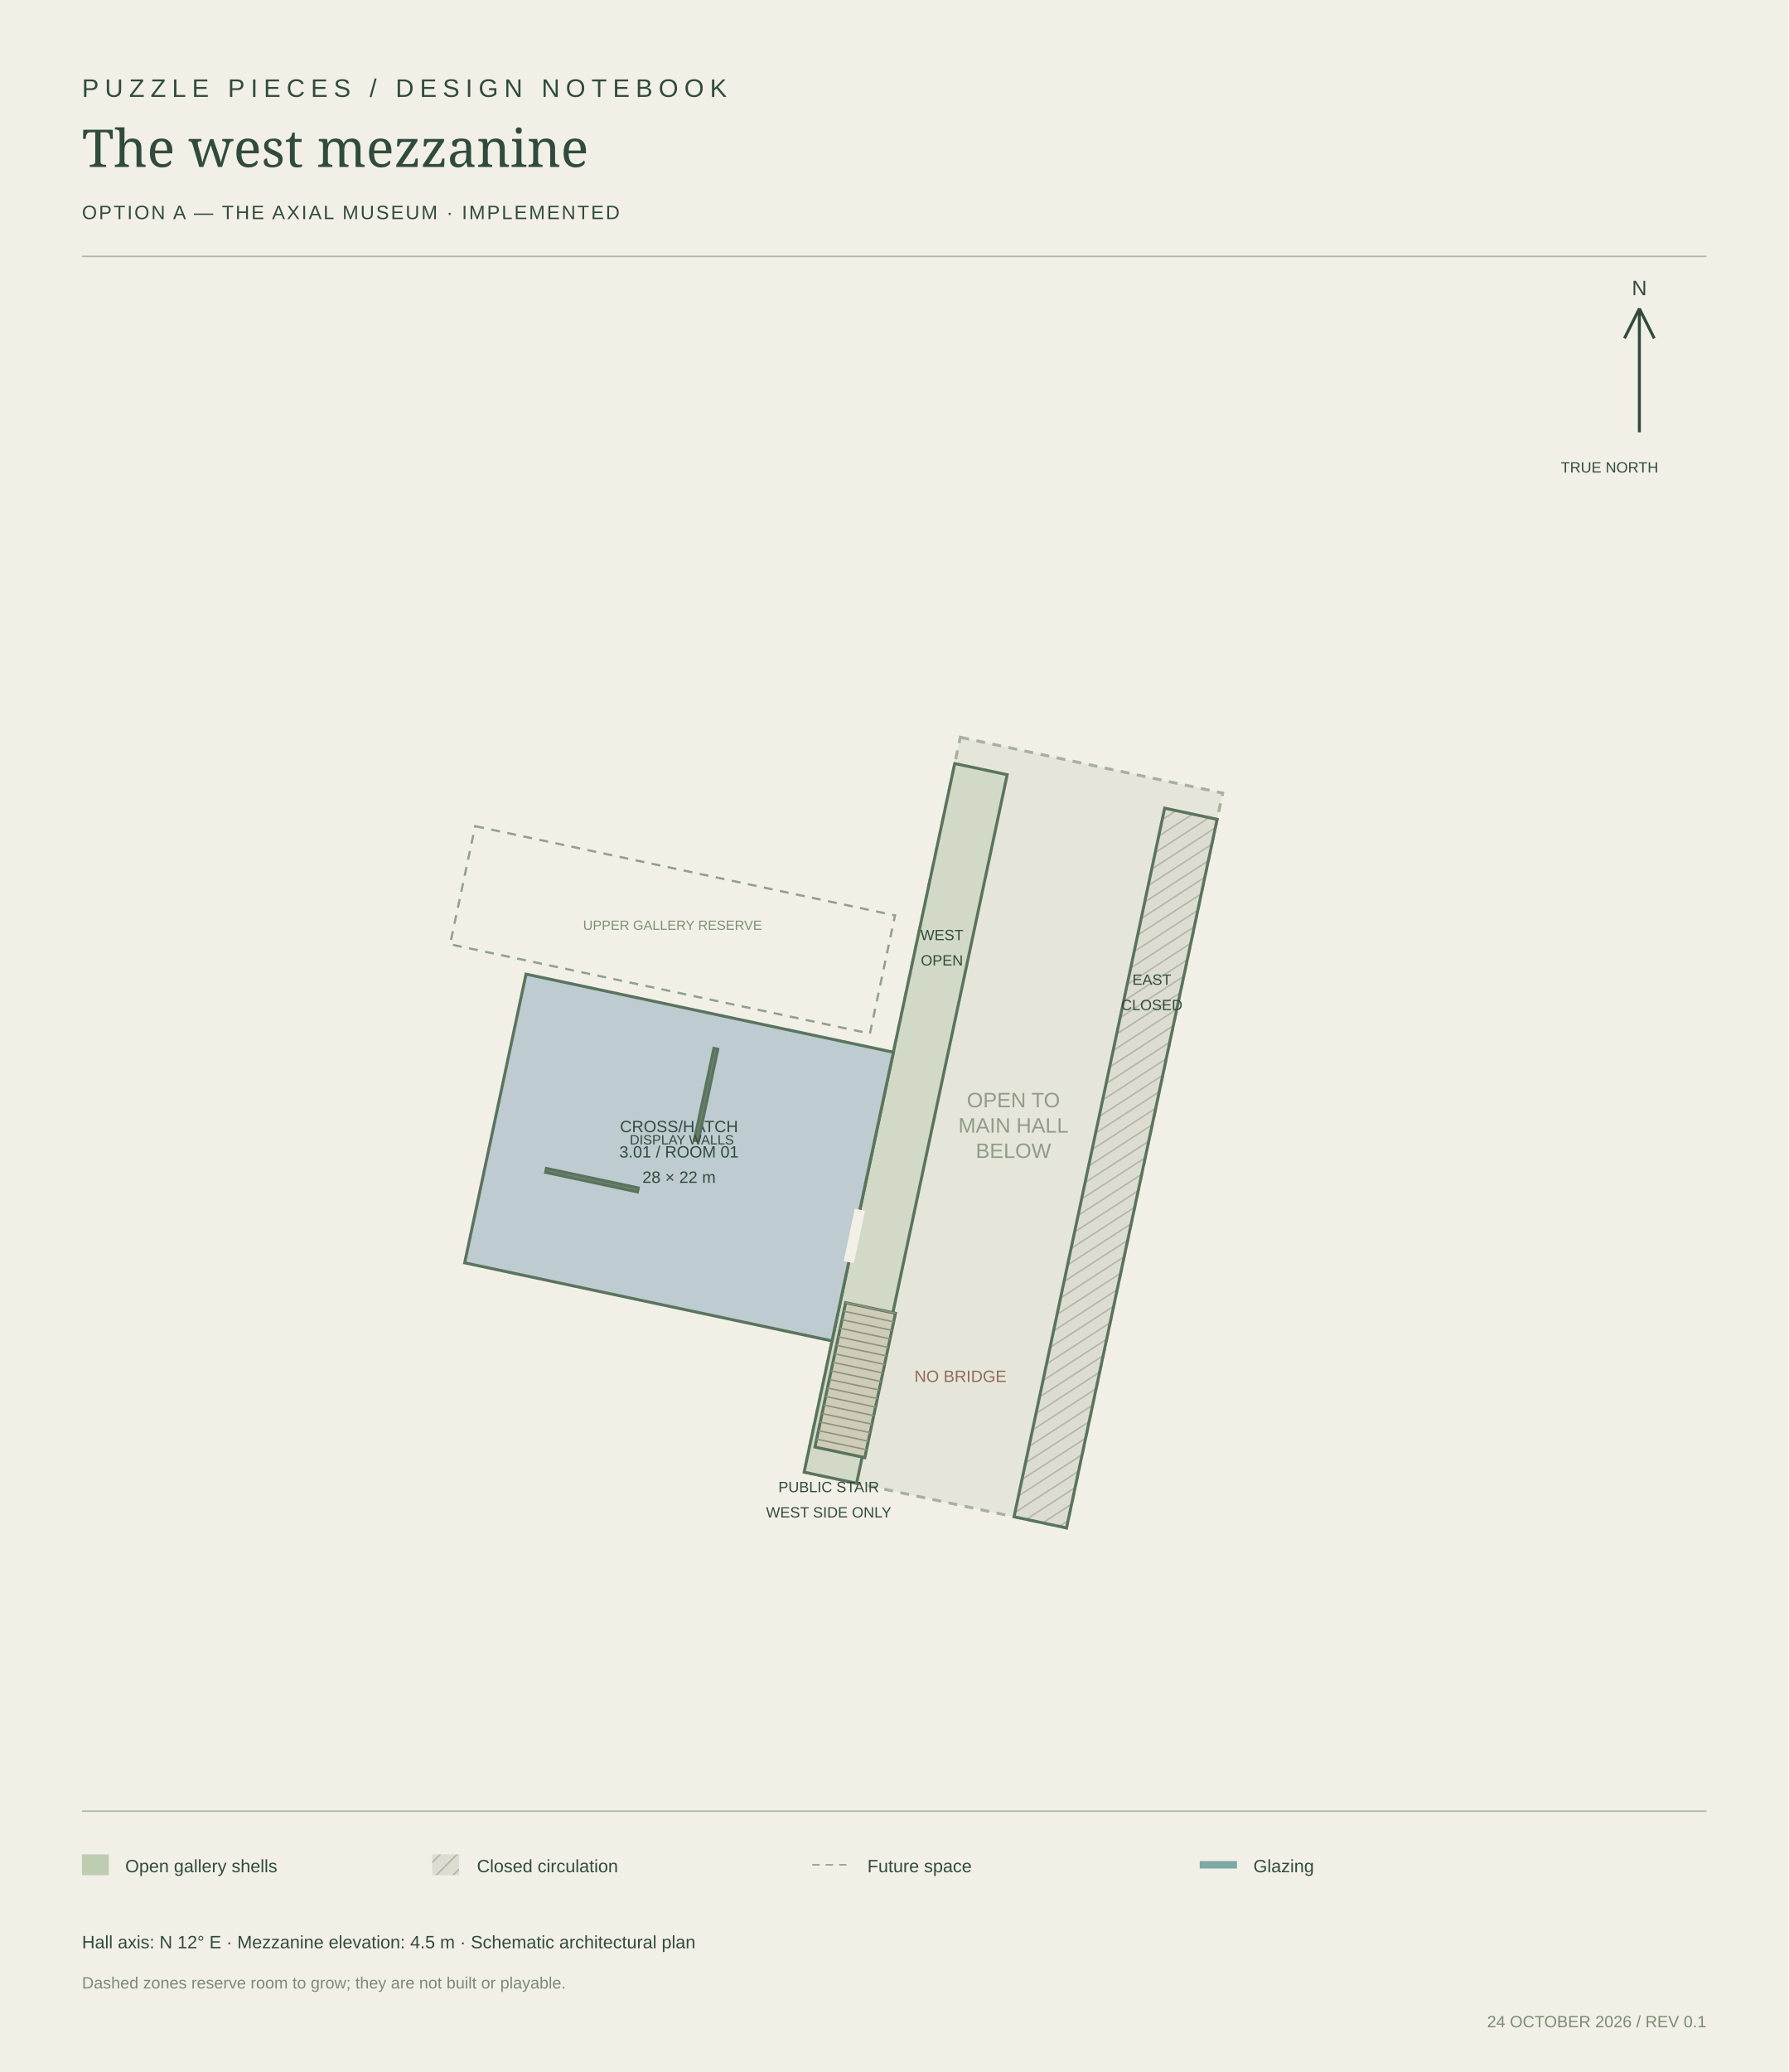
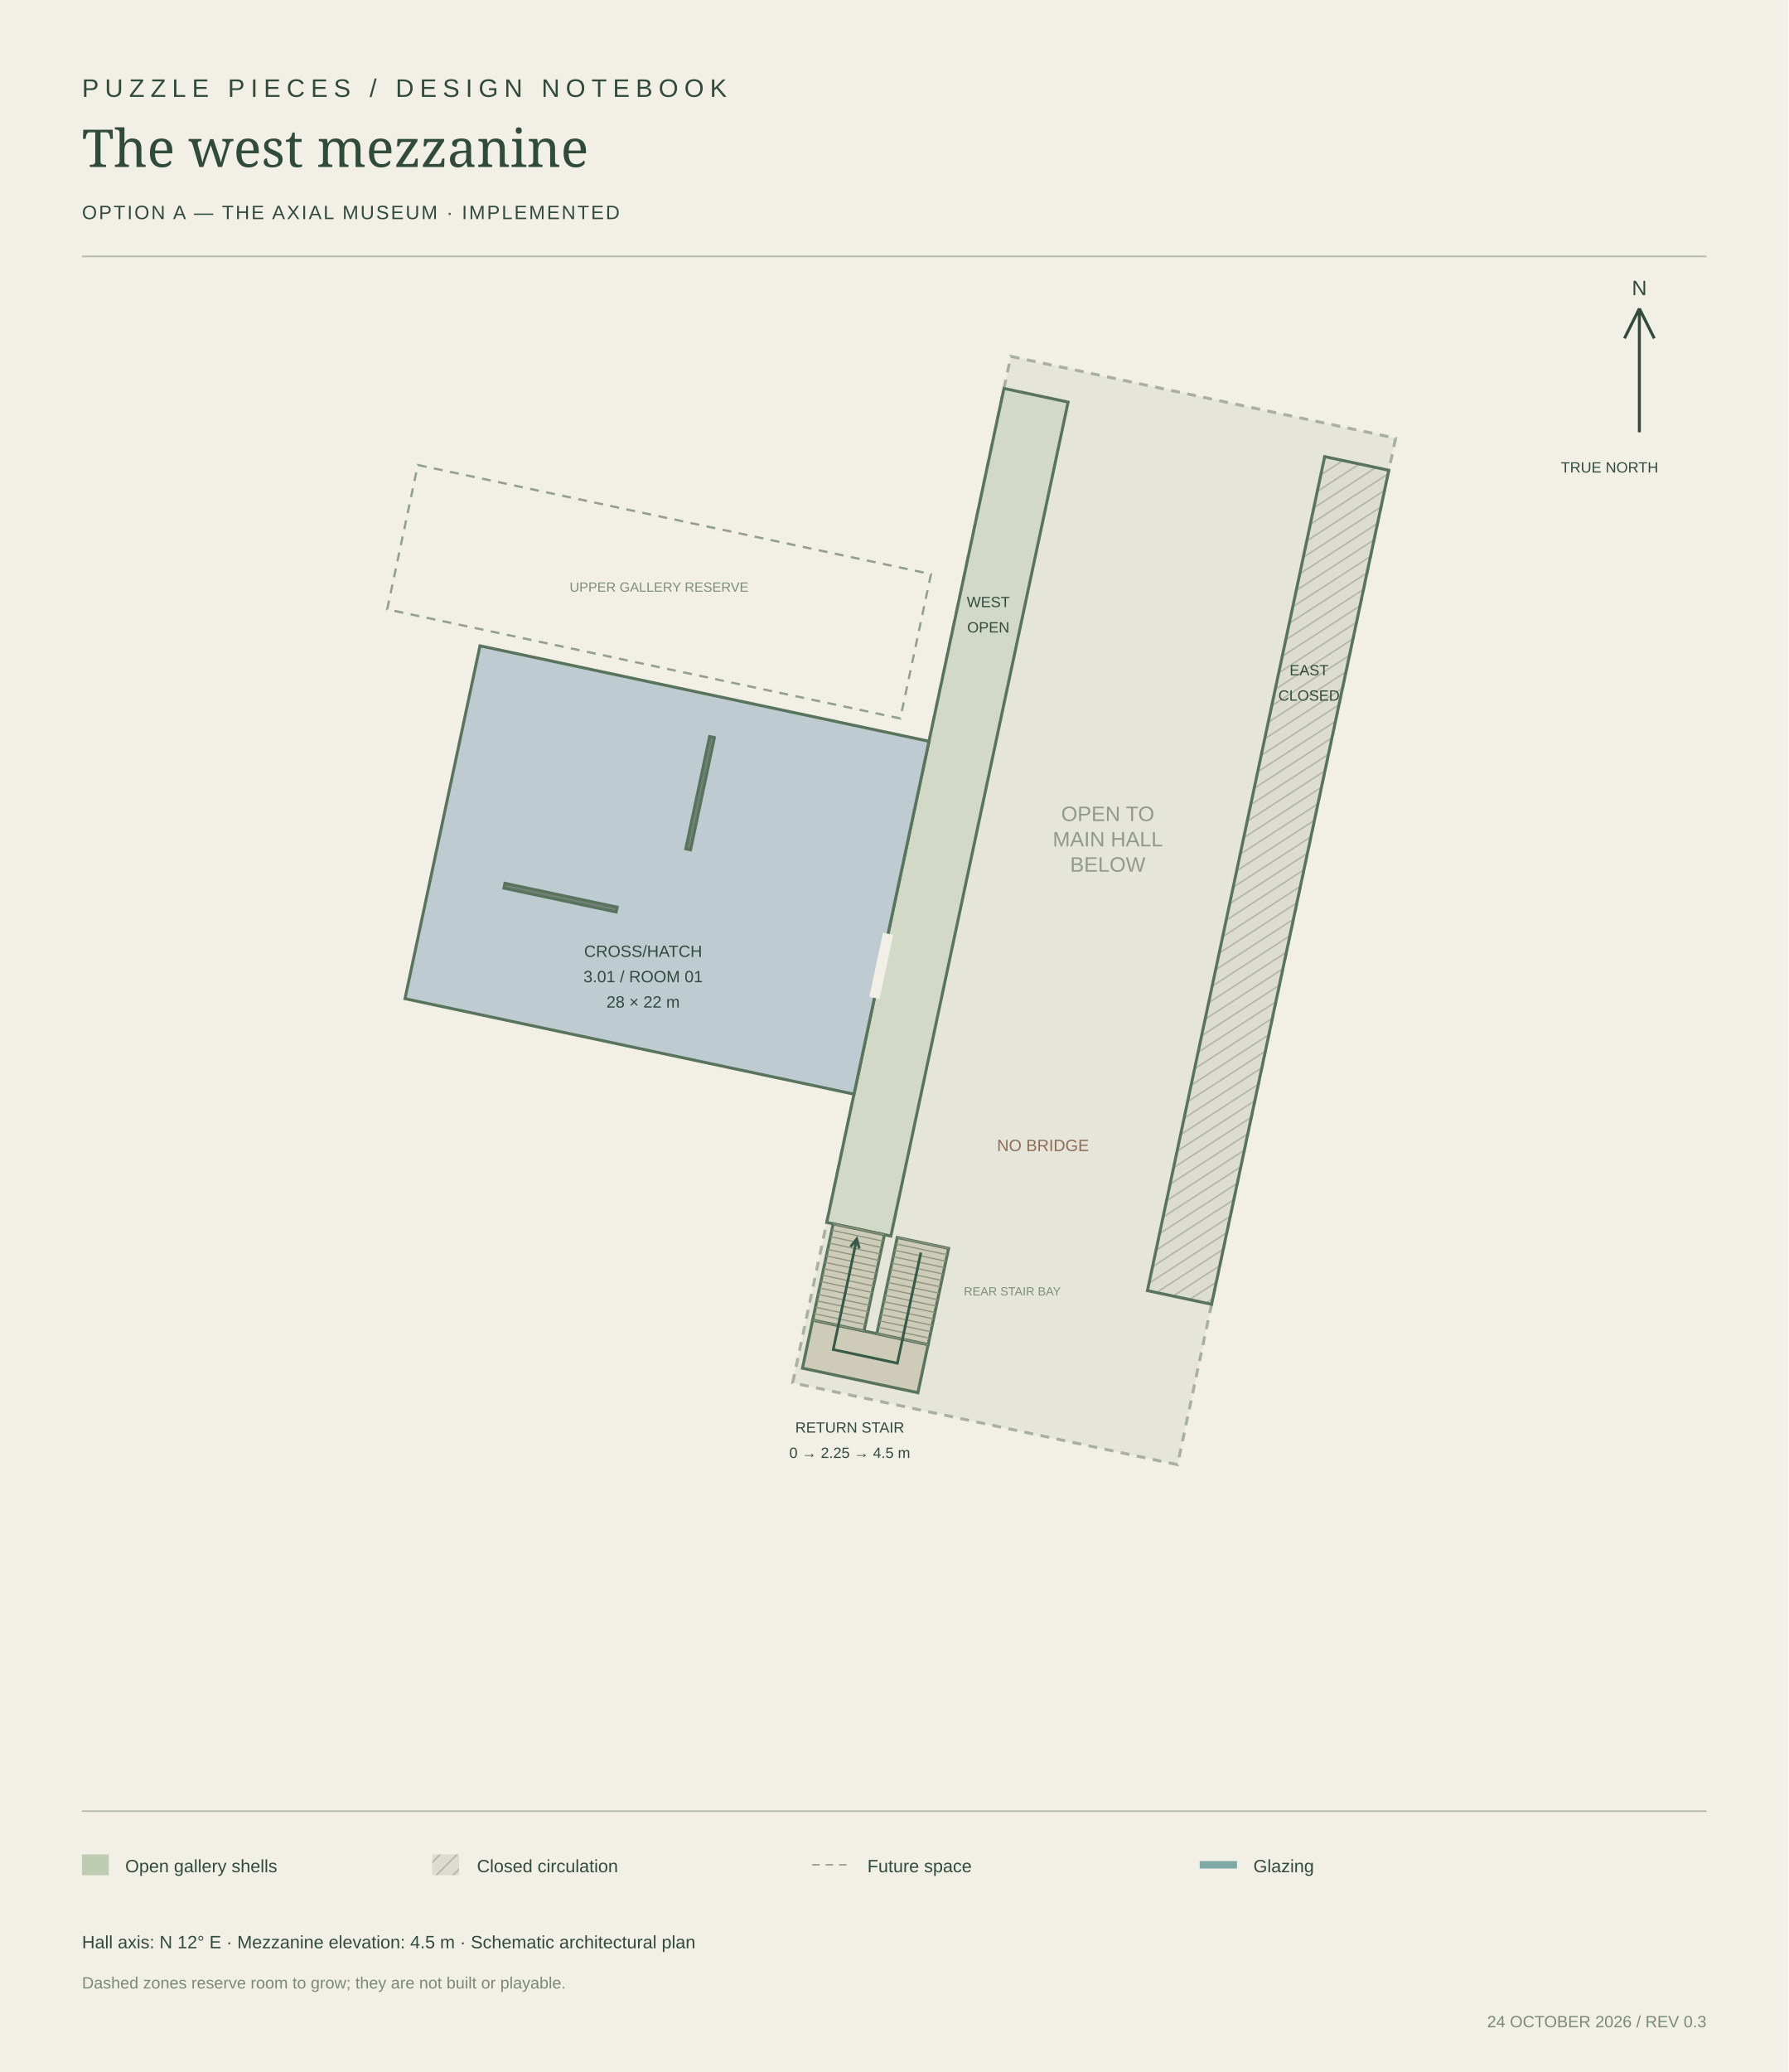
<svg xmlns="http://www.w3.org/2000/svg" width="1200" height="1390" viewBox="0 0 1200 1390">
  <defs>
    <pattern id="hatch" width="8" height="8" patternUnits="userSpaceOnUse" patternTransform="rotate(45)">
      <rect width="8" height="8" fill="#dddcd0" />
      <path d="M0 0V8" stroke="#b2b7a8" stroke-width="2" />
    </pattern>
  </defs>
  <rect width="1200" height="1390" fill="#f2f0e6" />
  <g font-family="Arial,sans-serif" fill="#304b3c">
    <text x="55" y="65" font-size="17" letter-spacing="4">PUZZLE PIECES / DESIGN NOTEBOOK</text>
    <text x="55" y="112" font-family="Georgia,serif" font-size="35">The west mezzanine</text>
    <text x="55" y="147" font-size="13" letter-spacing="1.2">OPTION A — THE AXIAL MUSEUM · IMPLEMENTED</text>
    <path d="M55 172H1145" stroke="#aeb8a4" />
    <path d="M1100 290V207l-10 20m10-20 10 20" stroke="#304b3c" stroke-width="2" fill="none" />
    <text x="1100" y="198" text-anchor="middle" font-size="14">N</text>
    <text x="1080" y="317" text-anchor="middle" font-size="10">TRUE NORTH</text>
    <g transform="rotate(12 600 660)">
-       <rect x="609" y="489" width="180" height="504" fill="#e6e5da" stroke="#a8b19f" stroke-width="2" stroke-dasharray="6 5" />
-       <g transform="rotate(-12 699 741)" fill="#8f9b88" font-size="14" text-anchor="middle">
-         <text x="699" y="724">OPEN TO</text>
-         <text x="699" y="741">MAIN HALL</text>
-         <text x="699" y="758">BELOW</text>
+       <rect x="589" y="232" width="264" height="704" fill="#e6e5da" stroke="#a8b19f" stroke-width="2" stroke-dasharray="6 5" />
+       <g transform="rotate(-12 721 540)" fill="#8f9b88" font-size="14" text-anchor="middle">
+         <text x="721" y="523">OPEN TO</text>
+         <text x="721" y="540">MAIN HALL</text>
+         <text x="721" y="557">BELOW</text>
      </g>
-       <rect x="303" y="615" width="288" height="81" fill="none" stroke="#91a18b" stroke-width="1.5" stroke-dasharray="6 5" />
-       <g transform="rotate(-12 447 655.5)" fill="#7c9076" font-size="9" text-anchor="middle">
-         <text x="447" y="655.5">UPPER GALLERY RESERVE</text>
+       <rect x="215" y="386" width="352" height="99" fill="none" stroke="#91a18b" stroke-width="1.5" stroke-dasharray="6 5" />
+       <g transform="rotate(-12 391 435.5)" fill="#7c9076" font-size="9" text-anchor="middle">
+         <text x="391" y="435.5">UPPER GALLERY RESERVE</text>
      </g>
-       <rect x="609" y="507" width="36" height="486" fill="#d2d9c6" stroke="#59745d" stroke-width="2" />
-       <g transform="rotate(-12 627 633)" fill="#304b3c" font-size="10" text-anchor="middle">
-         <text x="627" y="624.5">WEST</text>
-         <text x="627" y="641.5">OPEN</text>
+       <rect x="589" y="254" width="44" height="572" fill="#d2d9c6" stroke="#59745d" stroke-width="2" />
+       <g transform="rotate(-12 611 408)" fill="#304b3c" font-size="10" text-anchor="middle">
+         <text x="611" y="399.5">WEST</text>
+         <text x="611" y="416.5">OPEN</text>
      </g>
-       <rect x="753" y="507" width="36" height="486" fill="url(#hatch)" stroke="#59745d" stroke-width="2" />
-       <g transform="rotate(-12 771 633)" fill="#304b3c" font-size="10" text-anchor="middle">
-         <text x="771" y="624.5">EAST</text>
-         <text x="771" y="641.5">CLOSED</text>
+       <rect x="809" y="254" width="44" height="572" fill="url(#hatch)" stroke="#59745d" stroke-width="2" />
+       <g transform="rotate(-12 831 408)" fill="#304b3c" font-size="10" text-anchor="middle">
+         <text x="831" y="399.5">EAST</text>
+         <text x="831" y="416.5">CLOSED</text>
      </g>
-       <rect x="357" y="705" width="252" height="198" fill="#becbd1" stroke="#59745d" stroke-width="2" />
-       <g transform="rotate(-12 483 804)" fill="#304b3c" font-size="11" text-anchor="middle">
-         <text x="483" y="787">CROSS/HATCH</text>
-         <text x="483" y="804">3.01 / ROOM 01</text>
-         <text x="483" y="821">28 × 22 m</text>
+       <rect x="281" y="496" width="308" height="242" fill="#becbd1" stroke="#59745d" stroke-width="2" />
+       <g transform="rotate(-12 435 694)" fill="#304b3c" font-size="11" text-anchor="middle">
+         <text x="435" y="677">CROSS/HATCH</text>
+         <text x="435" y="694">3.01 / ROOM 01</text>
+         <text x="435" y="711">28 × 22 m</text>
      </g>
-       <path d="M609 813L609 849" stroke="#f2f0e6" stroke-width="7" />
-       <rect x="612.6" y="876" width="34.2" height="99" fill="#ceccb9" stroke="#59745d" stroke-width="2" />
-       <path d="M612.6 876H646.8" stroke="#8c947c" />
-       <path d="M612.6 881.85H646.8" stroke="#8c947c" />
-       <path d="M612.6 887.7H646.8" stroke="#8c947c" />
-       <path d="M612.6 893.55H646.8" stroke="#8c947c" />
-       <path d="M612.6 899.4H646.8" stroke="#8c947c" />
-       <path d="M612.6 905.25H646.8" stroke="#8c947c" />
-       <path d="M612.6 911.1H646.8" stroke="#8c947c" />
-       <path d="M612.6 916.95H646.8" stroke="#8c947c" />
-       <path d="M612.6 922.8H646.8" stroke="#8c947c" />
-       <path d="M612.6 928.65H646.8" stroke="#8c947c" />
-       <path d="M612.6 934.5H646.8" stroke="#8c947c" />
-       <path d="M612.6 940.35H646.8" stroke="#8c947c" />
-       <path d="M612.6 946.2H646.8" stroke="#8c947c" />
-       <path d="M612.6 952.05H646.8" stroke="#8c947c" />
-       <path d="M612.6 957.9H646.8" stroke="#8c947c" />
-       <path d="M612.6 963.75H646.8" stroke="#8c947c" />
-       <path d="M612.6 969.6H646.8" stroke="#8c947c" />
-       <g transform="rotate(-12 629.7 1011)" fill="#304b3c" font-size="10" text-anchor="middle">
-         <text x="629.7" y="1002.5">PUBLIC STAIR</text>
-         <text x="629.7" y="1019.5">WEST SIDE ONLY</text>
+       <path d="M589 628L589 672" stroke="#f2f0e6" stroke-width="7" />
+       <rect x="593.4" y="892" width="79.2" height="33" fill="#ceccb9" stroke="#59745d" stroke-width="2" />
+       <rect x="637.4" y="826" width="35.2" height="66" fill="#ceccb9" stroke="#59745d" stroke-width="2" />
+       <path d="M637.4 826H672.6" stroke="#8c947c" stroke-width=".8" />
+       <path d="M637.4 830.4H672.6" stroke="#8c947c" stroke-width=".8" />
+       <path d="M637.4 834.8H672.6" stroke="#8c947c" stroke-width=".8" />
+       <path d="M637.4 839.2H672.6" stroke="#8c947c" stroke-width=".8" />
+       <path d="M637.4 843.6H672.6" stroke="#8c947c" stroke-width=".8" />
+       <path d="M637.4 848H672.6" stroke="#8c947c" stroke-width=".8" />
+       <path d="M637.4 852.4H672.6" stroke="#8c947c" stroke-width=".8" />
+       <path d="M637.4 856.8H672.6" stroke="#8c947c" stroke-width=".8" />
+       <path d="M637.4 861.2H672.6" stroke="#8c947c" stroke-width=".8" />
+       <path d="M637.4 865.6H672.6" stroke="#8c947c" stroke-width=".8" />
+       <path d="M637.4 870H672.6" stroke="#8c947c" stroke-width=".8" />
+       <path d="M637.4 874.4H672.6" stroke="#8c947c" stroke-width=".8" />
+       <path d="M637.4 878.8H672.6" stroke="#8c947c" stroke-width=".8" />
+       <path d="M637.4 883.2H672.6" stroke="#8c947c" stroke-width=".8" />
+       <path d="M637.4 887.6H672.6" stroke="#8c947c" stroke-width=".8" />
+       <path d="M637.4 892H672.6" stroke="#8c947c" stroke-width=".8" />
+       <rect x="593.4" y="826" width="35.2" height="66" fill="#ceccb9" stroke="#59745d" stroke-width="2" />
+       <path d="M593.4 826H628.6" stroke="#8c947c" stroke-width=".8" />
+       <path d="M593.4 830.4H628.6" stroke="#8c947c" stroke-width=".8" />
+       <path d="M593.4 834.8H628.6" stroke="#8c947c" stroke-width=".8" />
+       <path d="M593.4 839.2H628.6" stroke="#8c947c" stroke-width=".8" />
+       <path d="M593.4 843.6H628.6" stroke="#8c947c" stroke-width=".8" />
+       <path d="M593.4 848H628.6" stroke="#8c947c" stroke-width=".8" />
+       <path d="M593.4 852.4H628.6" stroke="#8c947c" stroke-width=".8" />
+       <path d="M593.4 856.8H628.6" stroke="#8c947c" stroke-width=".8" />
+       <path d="M593.4 861.2H628.6" stroke="#8c947c" stroke-width=".8" />
+       <path d="M593.4 865.6H628.6" stroke="#8c947c" stroke-width=".8" />
+       <path d="M593.4 870H628.6" stroke="#8c947c" stroke-width=".8" />
+       <path d="M593.4 874.4H628.6" stroke="#8c947c" stroke-width=".8" />
+       <path d="M593.4 878.8H628.6" stroke="#8c947c" stroke-width=".8" />
+       <path d="M593.4 883.2H628.6" stroke="#8c947c" stroke-width=".8" />
+       <path d="M593.4 887.6H628.6" stroke="#8c947c" stroke-width=".8" />
+       <path d="M593.4 892H628.6" stroke="#8c947c" stroke-width=".8" />
+       <path d="M655 832.6V908.5H611V832.6m-3 6 3-6 3 6" fill="none" stroke="#385b49" stroke-width="1.8" />
+       <g transform="rotate(-12 635.2 969)" fill="#304b3c" font-size="10" text-anchor="middle">
+         <text x="635.2" y="960.5">RETURN STAIR</text>
+         <text x="635.2" y="977.5">0 → 2.25 → 4.5 m</text>
      </g>
-       <rect x="490.65" y="727.5" width="2.7" height="63" fill="#728276" stroke="#59745d" stroke-width="2" />
-       <rect x="397.5" y="829.65" width="63" height="2.7" fill="#728276" stroke="#59745d" stroke-width="2" />
-       <g transform="rotate(-12 483 795)" fill="#304b3c" font-size="9" text-anchor="middle">
-         <text x="483" y="795">DISPLAY WALLS</text>
+       <g transform="rotate(-12 721 848)" fill="#7c9076" font-size="8" text-anchor="middle">
+         <text x="721" y="848">REAR STAIR BAY</text>
      </g>
-       <g transform="rotate(-12 699 912)" fill="#8e6b54" font-size="11" text-anchor="middle">
-         <text x="699" y="912">NO BRIDGE</text>
+       <rect x="444.35" y="523.5" width="3.3" height="77" fill="#728276" stroke="#59745d" stroke-width="2" />
+       <rect x="330.5" y="648.35" width="77" height="3.3" fill="#728276" stroke="#59745d" stroke-width="2" />
+       <g transform="rotate(-12 721 749)" fill="#8e6b54" font-size="11" text-anchor="middle">
+         <text x="721" y="749">NO BRIDGE</text>
      </g>
    </g>
    <path d="M55 1215H1145" stroke="#aeb8a4" />
    <g font-size="12">
      <rect x="55" y="1244" width="18" height="14" fill="#becdb2" />
      <text x="84" y="1256">Open gallery shells</text>
      <rect x="290" y="1244" width="18" height="14" fill="url(#hatch)" />
      <text x="320" y="1256">Closed circulation</text>
      <path d="M545 1251h25" stroke="#91a18b" stroke-dasharray="5 4" />
      <text x="582" y="1256">Future space</text>
      <path d="M805 1251h25" stroke="#7da8a4" stroke-width="5" />
      <text x="841" y="1256">Glazing</text>
    </g>
    <text x="55" y="1307" font-size="12">Hall axis: N 12° E · Mezzanine elevation: 4.5 m · Schematic architectural plan</text>
    <text x="55" y="1334" font-size="11" fill="#7a8b75">Dashed zones reserve room to grow; they are not built or playable.</text>
-     <text x="1145" y="1360" text-anchor="end" font-size="11" fill="#7a8b75">24 OCTOBER 2026 / REV 0.1</text>
+     <text x="1145" y="1360" text-anchor="end" font-size="11" fill="#7a8b75">24 OCTOBER 2026 / REV 0.3</text>
  </g>
</svg>
